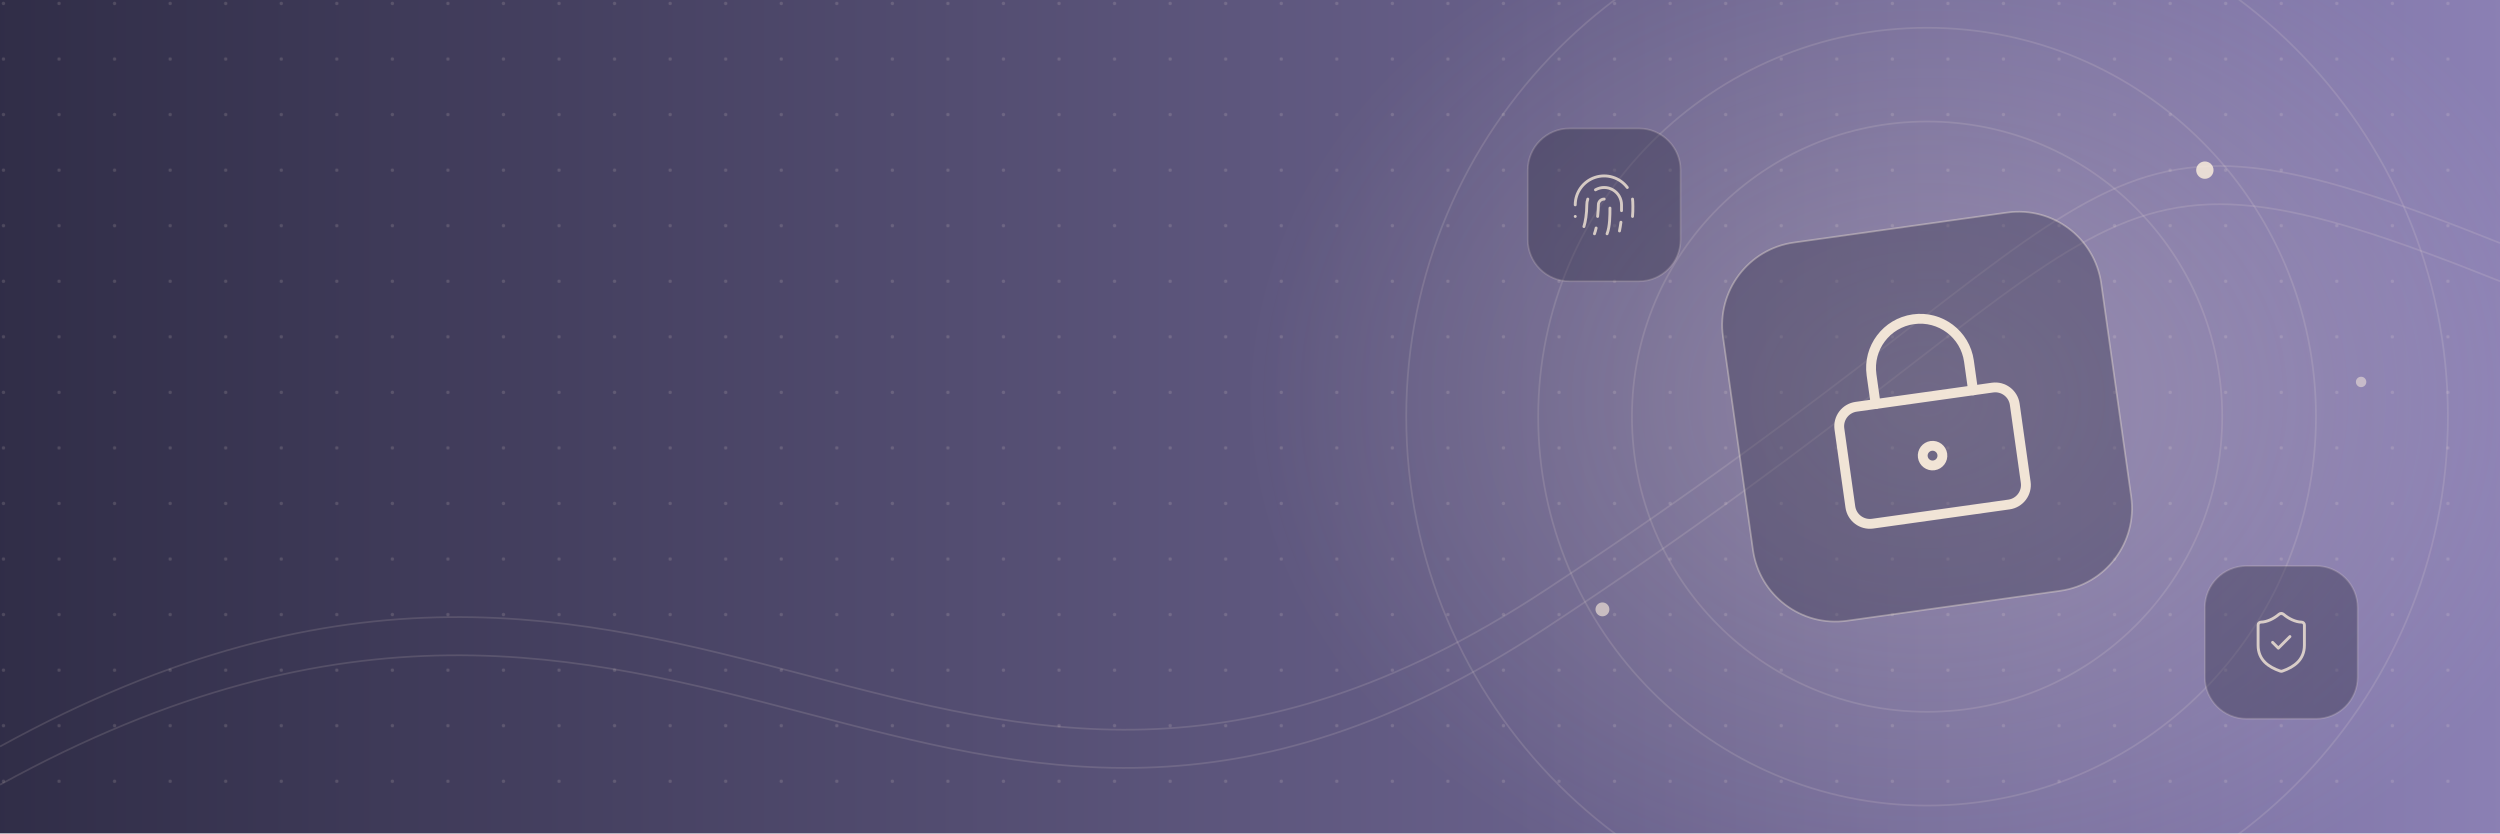
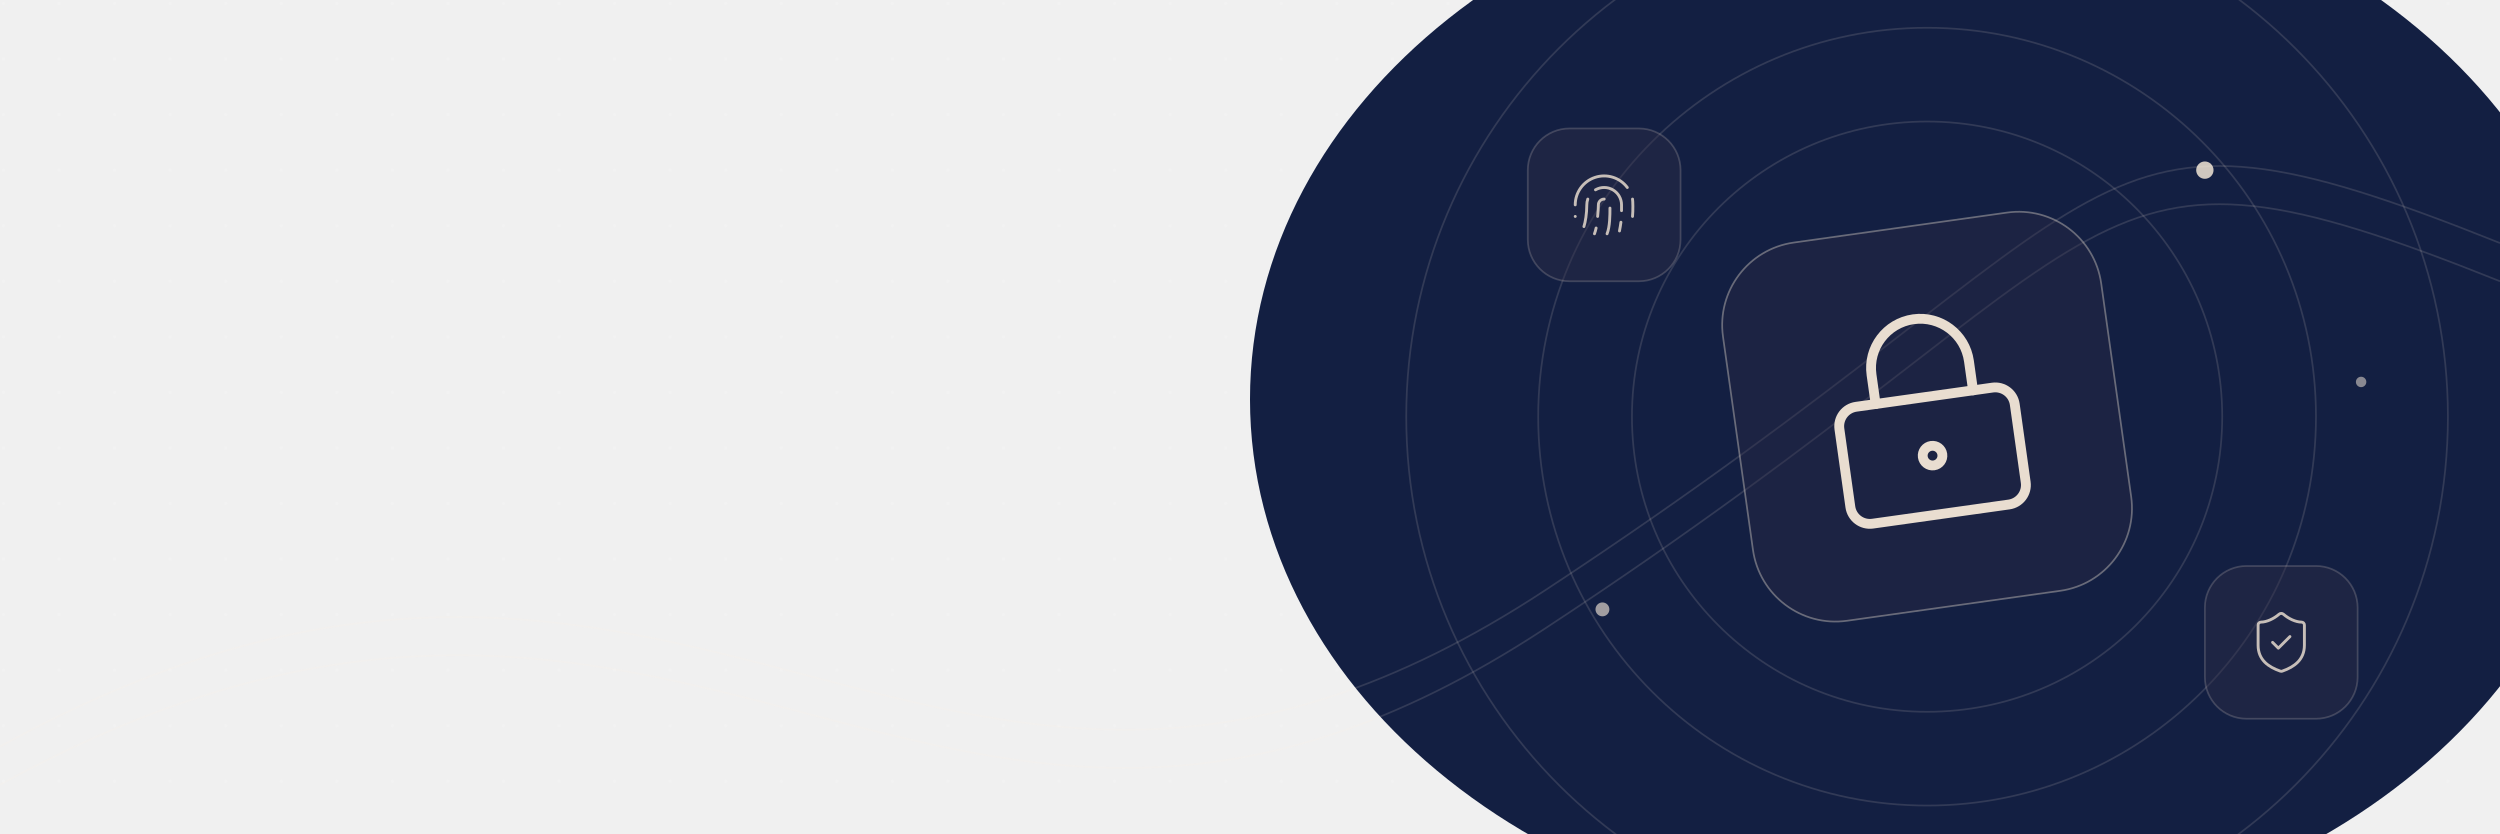
<svg xmlns="http://www.w3.org/2000/svg" width="1440" height="480" viewBox="0 0 1440 480" fill="none">
  <defs>
-     <linearGradient id="base">
-       <stop stop-color="#302d47" />
-       <stop offset="1" stop-color="#8b80b4" />
-     </linearGradient>
-     <radialGradient id="glow">
-       <stop stop-color="#fff2df" stop-opacity=".22" />
-       <stop offset="1" stop-color="#fff2df" stop-opacity="0" />
-     </radialGradient>
    <pattern id="dots" width="32" height="32" patternUnits="userSpaceOnUse">
-       <circle cx="2" cy="2" r="1" fill="#fff2df" opacity=".14" />
+       <circle cx="2" cy="2" r="1" fill="#ffffff" opacity=".12" />
    </pattern>
  </defs>
-   <path fill="url(#base)" d="M0 0h1440v480H0z" />
  <path fill="url(#dots)" d="M0 0h1440v480H0z" />
-   <ellipse cx="1110" cy="230" rx="390" ry="310" fill="url(#glow)" />
+   <ellipse cx="1110" cy="230" rx="390" ry="310" fill="#131f42" />
  <g stroke="#fff2df" stroke-opacity=".13">
    <circle cx="1110" cy="240" r="170" />
    <circle cx="1110" cy="240" r="224" />
    <circle cx="1110" cy="240" r="300" />
    <path d="M0 430C400 210 540 570 890 340S1190 40 1440 140M0 452C400 232 540 592 890 362S1190 62 1440 162" />
  </g>
  <g transform="rotate(-8 1110 240)">
    <rect x="1000" y="130" width="220" height="220" rx="48" fill="#302d47" fill-opacity=".35" stroke="#fff2df" stroke-opacity=".35" />
    <g transform="translate(1042 172)" opacity="0.9">
      <svg width="136" height="136" viewBox="0 0 24 24" fill="none" stroke="#fff2df" stroke-width="1" stroke-linecap="round" stroke-linejoin="round" class="lucide lucide-lock-keyhole" aria-hidden="true">
        <circle cx="12" cy="16" r="1" />
        <rect x="3" y="10" width="18" height="12" rx="2" />
        <path d="M7 10V7a5 5 0 0 1 10 0v3" />
      </svg>
    </g>
  </g>
  <rect x="880" y="74" width="88" height="88" rx="24" fill="#302d47" fill-opacity=".4" stroke="#fff2df" stroke-opacity=".18" />
  <g transform="translate(904 98)" opacity="0.75">
    <svg width="40" height="40" viewBox="0 0 24 24" fill="none" stroke="#fff2df" stroke-width="1" stroke-linecap="round" stroke-linejoin="round" class="lucide lucide-fingerprint-pattern" aria-hidden="true">
      <path d="M12 10a2 2 0 0 0-2 2c0 1.02-.1 2.51-.26 4" />
      <path d="M14 13.12c0 2.38 0 6.38-1 8.88" />
      <path d="M17.29 21.02c.12-.6.43-2.3.5-3.02" />
      <path d="M2 12a10 10 0 0 1 18-6" />
      <path d="M2 16h.01" />
      <path d="M21.8 16c.2-2 .131-5.354 0-6" />
      <path d="M5 19.5C5.5 18 6 15 6 12a6 6 0 0 1 .34-2" />
      <path d="M8.65 22c.21-.66.45-1.32.57-2" />
      <path d="M9 6.8a6 6 0 0 1 9 5.2v2" />
    </svg>
  </g>
  <rect x="1270" y="326" width="88" height="88" rx="24" fill="#302d47" fill-opacity=".4" stroke="#fff2df" stroke-opacity=".18" />
  <g transform="translate(1294 350)" opacity="0.75">
    <svg width="40" height="40" viewBox="0 0 24 24" fill="none" stroke="#fff2df" stroke-width="1" stroke-linecap="round" stroke-linejoin="round" class="lucide lucide-shield-check" aria-hidden="true">
      <path d="M20 13c0 5-3.5 7.5-7.66 8.95a1 1 0 0 1-.67-.01C7.5 20.5 4 18 4 13V6a1 1 0 0 1 1-1c2 0 4.5-1.2 6.24-2.72a1.17 1.17 0 0 1 1.52 0C14.51 3.81 17 5 19 5a1 1 0 0 1 1 1z" />
      <path d="m9 12 2 2 4-4" />
    </svg>
  </g>
  <g fill="#fff2df">
    <circle cx="1270" cy="98" r="5" opacity=".8" />
    <circle cx="923" cy="351" r="4" opacity=".6" />
    <circle cx="1360" cy="220" r="3" opacity=".5" />
  </g>
</svg>
